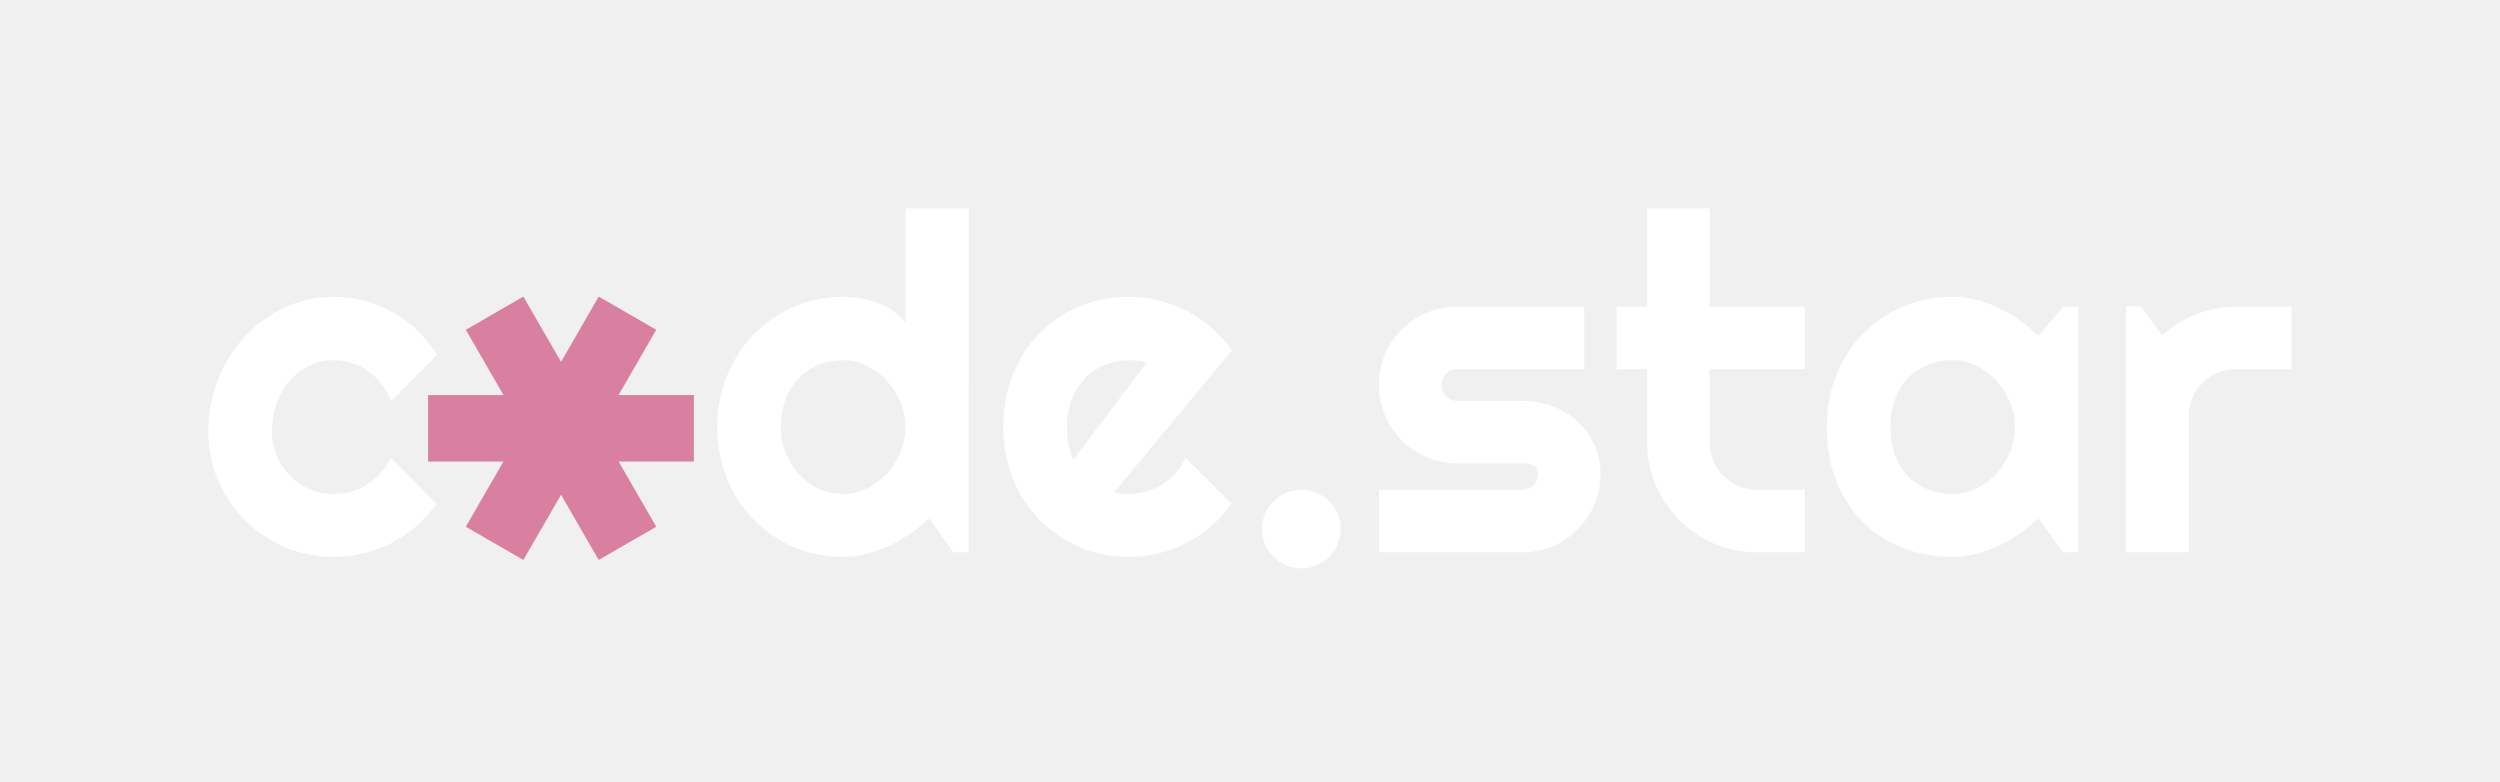
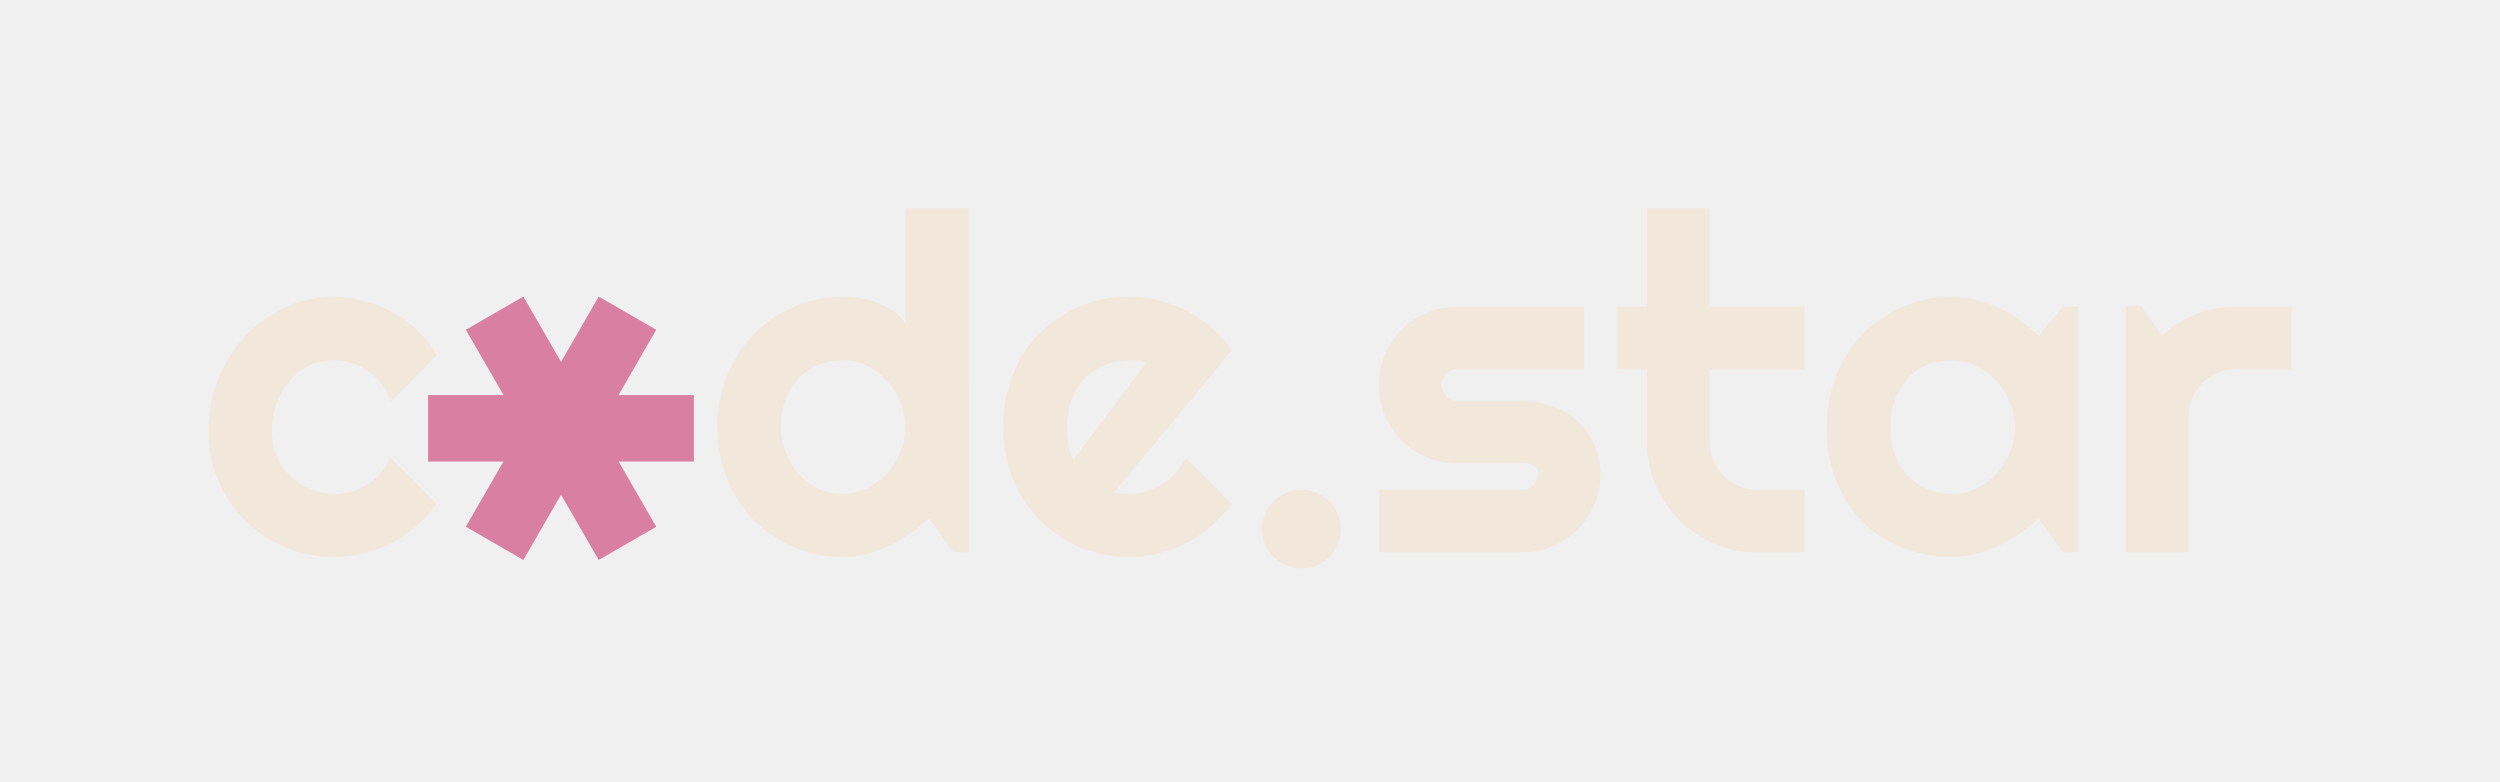
<svg xmlns="http://www.w3.org/2000/svg" width="1200" height="375" viewBox="-60 -60 120 37.5" style="background-color: #000000;">
-   <path id="codestar" fill="white" d="m-39.026-42.953-2.206 2.217q-.165-.463-.452-.827-.287-.375-.65-.629-.354-.253-.773-.386-.419-.132-.86-.132-.618 0-1.17.254-.54.253-.948.717-.397.452-.628 1.08-.232.63-.232 1.39 0 .618.232 1.158.231.54.628.949.408.408.949.64.551.23 1.169.23.441 0 .849-.12.408-.122.761-.342.364-.232.64-.552.286-.33.463-.728l2.206 2.217q-.42.596-.97 1.07-.541.474-1.18.805-.63.33-1.335.496-.695.177-1.434.177-1.246 0-2.35-.463-1.091-.475-1.918-1.29-.817-.817-1.29-1.909Q-50-38.023-50-39.269q0-1.356.474-2.537.474-1.18 1.29-2.05.828-.883 1.92-1.39 1.103-.508 2.349-.508.739 0 1.445.188.716.187 1.356.551.65.353 1.191.871.552.519.949 1.191zm25.52 9.463h-.727l-1.17-1.621q-.43.386-.915.728-.474.33-1.003.584-.53.243-1.092.386-.552.144-1.125.144-1.246 0-2.35-.463-1.091-.475-1.918-1.302-.817-.838-1.29-1.974-.475-1.147-.475-2.492 0-1.335.474-2.482.474-1.147 1.29-1.985.828-.838 1.92-1.313 1.103-.474 2.349-.474.397 0 .816.066.43.066.827.22.408.144.761.387.353.243.596.595V-50h3.033zm-3.032-6.01q0-.618-.243-1.192-.232-.584-.64-1.025-.408-.452-.96-.717-.54-.276-1.157-.276-.618 0-1.17.22-.54.221-.948.64-.397.408-.628 1.004-.232.596-.232 1.346 0 .65.232 1.235.231.584.628 1.025.408.442.949.695.551.254 1.169.254.617 0 1.158-.265.551-.275.96-.717.407-.452.639-1.025.243-.585.243-1.202zm10.025 3.12q.176.056.353.078.176.01.353.01.44 0 .849-.12.408-.122.761-.342.364-.232.64-.552.286-.33.463-.728l2.206 2.217q-.42.596-.97 1.07-.541.474-1.181.805-.629.33-1.334.496-.695.177-1.434.177-1.246 0-2.35-.463-1.091-.464-1.918-1.29-.817-.828-1.29-1.964-.475-1.147-.475-2.515 0-1.4.474-2.558t1.29-1.974q.828-.817 1.92-1.269 1.103-.452 2.349-.452.739 0 1.445.177.705.176 1.334.507.64.33 1.191.816.552.474.97 1.07zm1.544-6.209q-.21-.077-.42-.099-.198-.022-.418-.022-.618 0-1.17.232-.54.22-.948.64-.397.418-.628 1.014-.232.585-.232 1.324 0 .165.011.375.022.21.055.43.044.21.1.408.055.198.143.353zm9.32 7.974q0 .397-.144.75-.143.342-.397.596-.254.253-.596.397-.341.154-.739.154-.386 0-.738-.154-.342-.144-.607-.397-.254-.254-.408-.596-.143-.353-.143-.75 0-.386.143-.728.154-.341.408-.595.265-.254.607-.397.352-.155.738-.155.398 0 .74.155.341.143.595.397.254.254.397.595.143.342.143.728zm8.723 1.125H6.192v-3h6.882q.31 0 .53-.22.22-.22.22-.53 0-.32-.22-.419-.22-.099-.53-.099H9.942q-.783 0-1.467-.298-.684-.297-1.19-.805-.508-.518-.806-1.202-.287-.684-.287-1.467t.287-1.467q.298-.683.805-1.19.507-.508 1.191-.795.684-.298 1.467-.298h6.099v3H9.942q-.309 0-.53.22-.22.221-.22.53 0 .32.22.552.221.22.53.22h3.132q.772 0 1.456.265.684.254 1.191.717.508.463.805 1.114.298.65.298 1.422 0 .783-.298 1.467-.297.673-.805 1.191-.507.508-1.19.806-.685.286-1.457.286zm11.272 0q-1.092 0-2.052-.408-.96-.419-1.687-1.136-.717-.728-1.136-1.687-.408-.96-.408-2.052v-3.507h-1.467v-3h1.467V-50h3v4.72h4.566v3h-4.566v3.507q0 .475.176.894.177.408.486.717.308.308.727.496.42.176.894.176h2.283v3zm15.407 0h-.728l-1.169-1.621q-.43.386-.915.728-.474.33-1.004.584-.53.243-1.092.386-.551.144-1.125.144-1.246 0-2.349-.42-1.092-.418-1.919-1.212-.816-.806-1.29-1.964-.474-1.158-.474-2.635 0-1.38.474-2.526.474-1.158 1.29-1.985.827-.827 1.92-1.28 1.102-.463 2.348-.463.574 0 1.136.143.563.144 1.092.398.53.253 1.004.595.485.342.904.739l1.17-1.4h.727zM36.72-39.5q0-.618-.242-1.192-.232-.584-.64-1.025-.408-.452-.96-.717-.54-.276-1.158-.276-.617 0-1.169.21-.54.21-.948.617-.397.408-.629 1.015-.231.595-.231 1.368 0 .772.231 1.378.232.596.629 1.004.408.408.948.617.552.21 1.17.21.617 0 1.157-.265.552-.276.96-.717.408-.452.64-1.025.242-.585.242-1.202zm8.338 6.01h-3.01v-11.812h.727l.993 1.401q.728-.662 1.654-1.015.926-.364 1.919-.364h2.658v3h-2.658q-.474 0-.893.177-.42.176-.728.485-.309.309-.485.728-.177.419-.177.893z" />
+   <path id="codestar" fill="#f1e7da" d="m-39.026-42.953-2.206 2.217q-.165-.463-.452-.827-.287-.375-.65-.629-.354-.253-.773-.386-.419-.132-.86-.132-.618 0-1.17.254-.54.253-.948.717-.397.452-.628 1.08-.232.63-.232 1.39 0 .618.232 1.158.231.54.628.949.408.408.949.64.551.23 1.169.23.441 0 .849-.12.408-.122.761-.342.364-.232.64-.552.286-.33.463-.728l2.206 2.217q-.42.596-.97 1.07-.541.474-1.18.805-.63.33-1.335.496-.695.177-1.434.177-1.246 0-2.35-.463-1.091-.475-1.918-1.29-.817-.817-1.29-1.909Q-50-38.023-50-39.269q0-1.356.474-2.537.474-1.18 1.29-2.05.828-.883 1.92-1.39 1.103-.508 2.349-.508.739 0 1.445.188.716.187 1.356.551.65.353 1.191.871.552.519.949 1.191zm25.52 9.463h-.727l-1.17-1.621q-.43.386-.915.728-.474.33-1.003.584-.53.243-1.092.386-.552.144-1.125.144-1.246 0-2.35-.463-1.091-.475-1.918-1.302-.817-.838-1.29-1.974-.475-1.147-.475-2.492 0-1.335.474-2.482.474-1.147 1.29-1.985.828-.838 1.92-1.313 1.103-.474 2.349-.474.397 0 .816.066.43.066.827.22.408.144.761.387.353.243.596.595V-50h3.033zm-3.032-6.01q0-.618-.243-1.192-.232-.584-.64-1.025-.408-.452-.96-.717-.54-.276-1.157-.276-.618 0-1.17.22-.54.221-.948.64-.397.408-.628 1.004-.232.596-.232 1.346 0 .65.232 1.235.231.584.628 1.025.408.442.949.695.551.254 1.169.254.617 0 1.158-.265.551-.275.96-.717.407-.452.639-1.025.243-.585.243-1.202zm10.025 3.12q.176.056.353.078.176.01.353.01.44 0 .849-.12.408-.122.761-.342.364-.232.64-.552.286-.33.463-.728l2.206 2.217q-.42.596-.97 1.07-.541.474-1.181.805-.629.33-1.334.496-.695.177-1.434.177-1.246 0-2.35-.463-1.091-.464-1.918-1.29-.817-.828-1.29-1.964-.475-1.147-.475-2.515 0-1.4.474-2.558t1.29-1.974q.828-.817 1.92-1.269 1.103-.452 2.349-.452.739 0 1.445.177.705.176 1.334.507.64.33 1.191.816.552.474.97 1.07zm1.544-6.209q-.21-.077-.42-.099-.198-.022-.418-.022-.618 0-1.17.232-.54.22-.948.64-.397.418-.628 1.014-.232.585-.232 1.324 0 .165.011.375.022.21.055.43.044.21.1.408.055.198.143.353zm9.32 7.974q0 .397-.144.75-.143.342-.397.596-.254.253-.596.397-.341.154-.739.154-.386 0-.738-.154-.342-.144-.607-.397-.254-.254-.408-.596-.143-.353-.143-.75 0-.386.143-.728.154-.341.408-.595.265-.254.607-.397.352-.155.738-.155.398 0 .74.155.341.143.595.397.254.254.397.595.143.342.143.728zm8.723 1.125H6.192v-3h6.882q.31 0 .53-.22.22-.22.22-.53 0-.32-.22-.419-.22-.099-.53-.099H9.942q-.783 0-1.467-.298-.684-.297-1.19-.805-.508-.518-.806-1.202-.287-.684-.287-1.467t.287-1.467q.298-.683.805-1.19.507-.508 1.191-.795.684-.298 1.467-.298h6.099v3H9.942q-.309 0-.53.22-.22.221-.22.53 0 .32.22.552.221.22.53.22h3.132q.772 0 1.456.265.684.254 1.191.717.508.463.805 1.114.298.65.298 1.422 0 .783-.298 1.467-.297.673-.805 1.191-.507.508-1.19.806-.685.286-1.457.286zm11.272 0q-1.092 0-2.052-.408-.96-.419-1.687-1.136-.717-.728-1.136-1.687-.408-.96-.408-2.052v-3.507h-1.467v-3h1.467V-50h3v4.72h4.566v3h-4.566v3.507q0 .475.176.894.177.408.486.717.308.308.727.496.42.176.894.176h2.283v3zm15.407 0h-.728l-1.169-1.621q-.43.386-.915.728-.474.33-1.004.584-.53.243-1.092.386-.551.144-1.125.144-1.246 0-2.349-.42-1.092-.418-1.919-1.212-.816-.806-1.29-1.964-.474-1.158-.474-2.635 0-1.38.474-2.526.474-1.158 1.29-1.985.827-.827 1.92-1.28 1.102-.463 2.348-.463.574 0 1.136.143.563.144 1.092.398.53.253 1.004.595.485.342.904.739l1.17-1.4h.727zM36.72-39.5q0-.618-.242-1.192-.232-.584-.64-1.025-.408-.452-.96-.717-.54-.276-1.158-.276-.617 0-1.169.21-.54.21-.948.617-.397.408-.629 1.015-.231.595-.231 1.368 0 .772.231 1.378.232.596.629 1.004.408.408.948.617.552.21 1.17.21.617 0 1.157-.265.552-.276.96-.717.408-.452.64-1.025.242-.585.242-1.202zm8.338 6.01h-3.01v-11.812h.727l.993 1.401q.728-.662 1.654-1.015.926-.364 1.919-.364h2.658v3h-2.658q-.474 0-.893.177-.42.176-.728.485-.309.309-.485.728-.177.419-.177.893z" />
  <path id="star" fill="#d980a0" d="m-34.879-45.764-2.762 1.594 1.81 3.134h-3.62v3.189h3.616l-1.806 3.13 2.762 1.595 1.81-3.13 1.806 3.13 2.763-1.595-1.807-3.13h3.613v-3.19h-3.616l1.81-3.133-2.763-1.594-1.806 3.133z" />
</svg>
